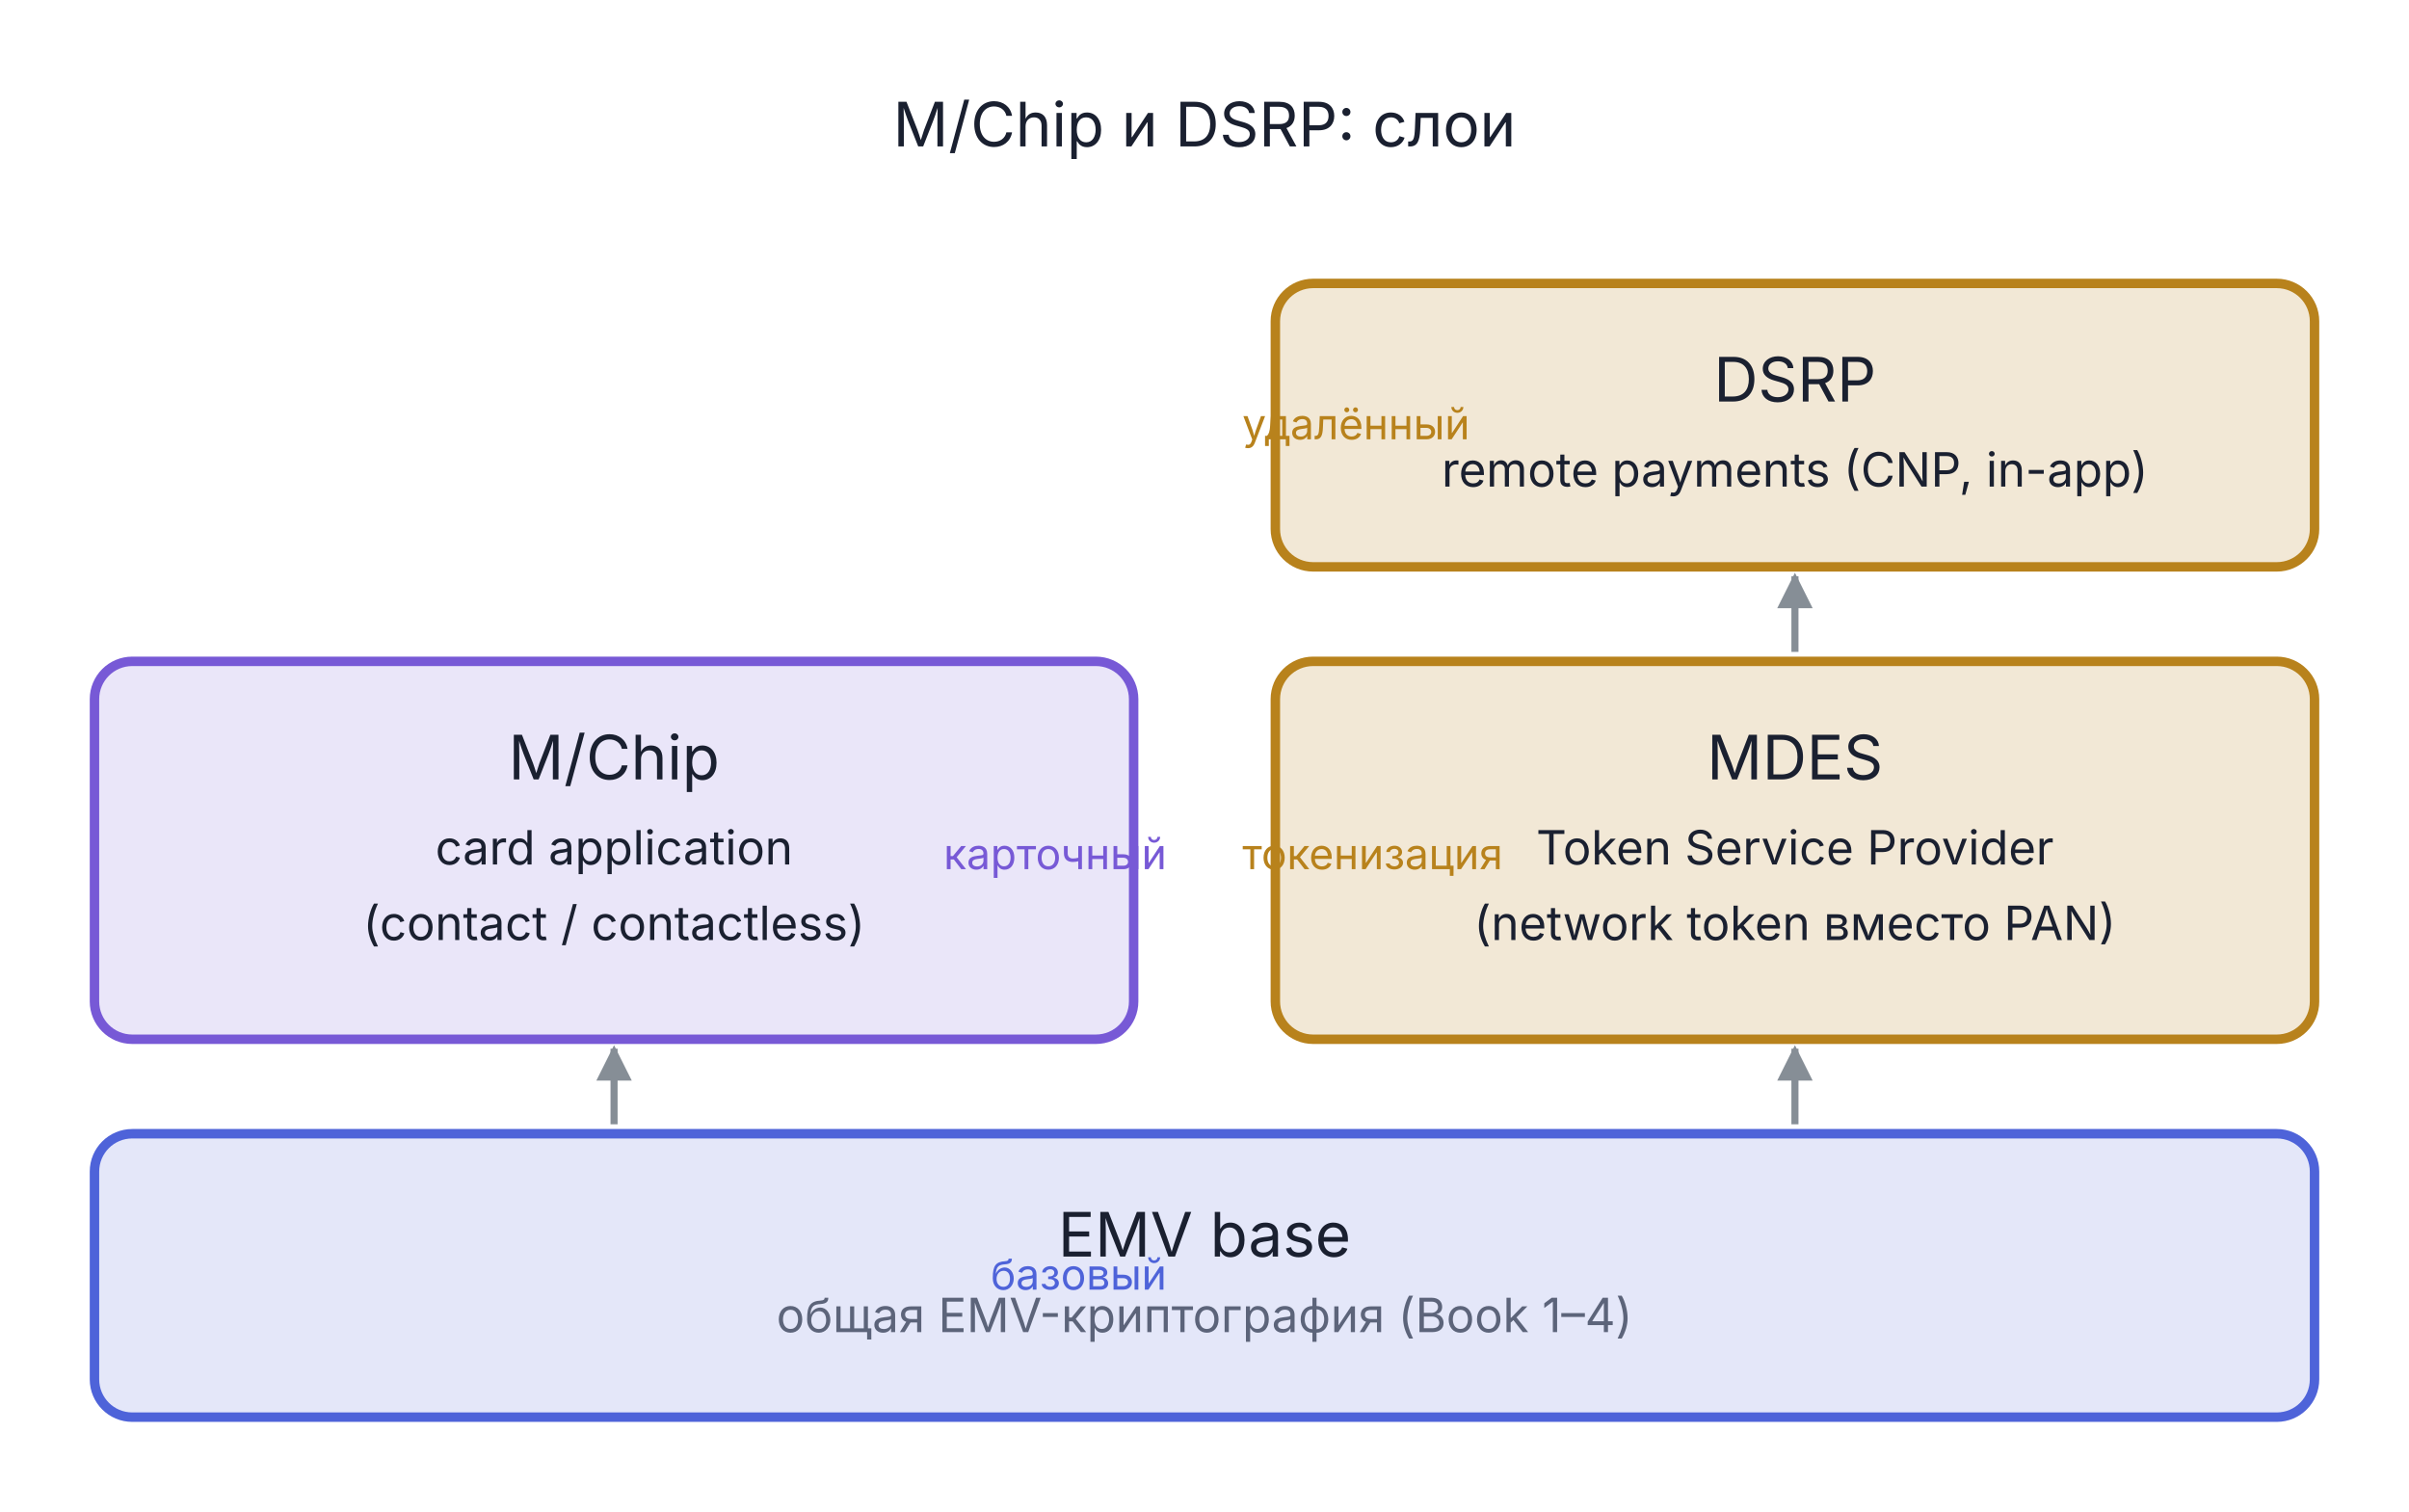
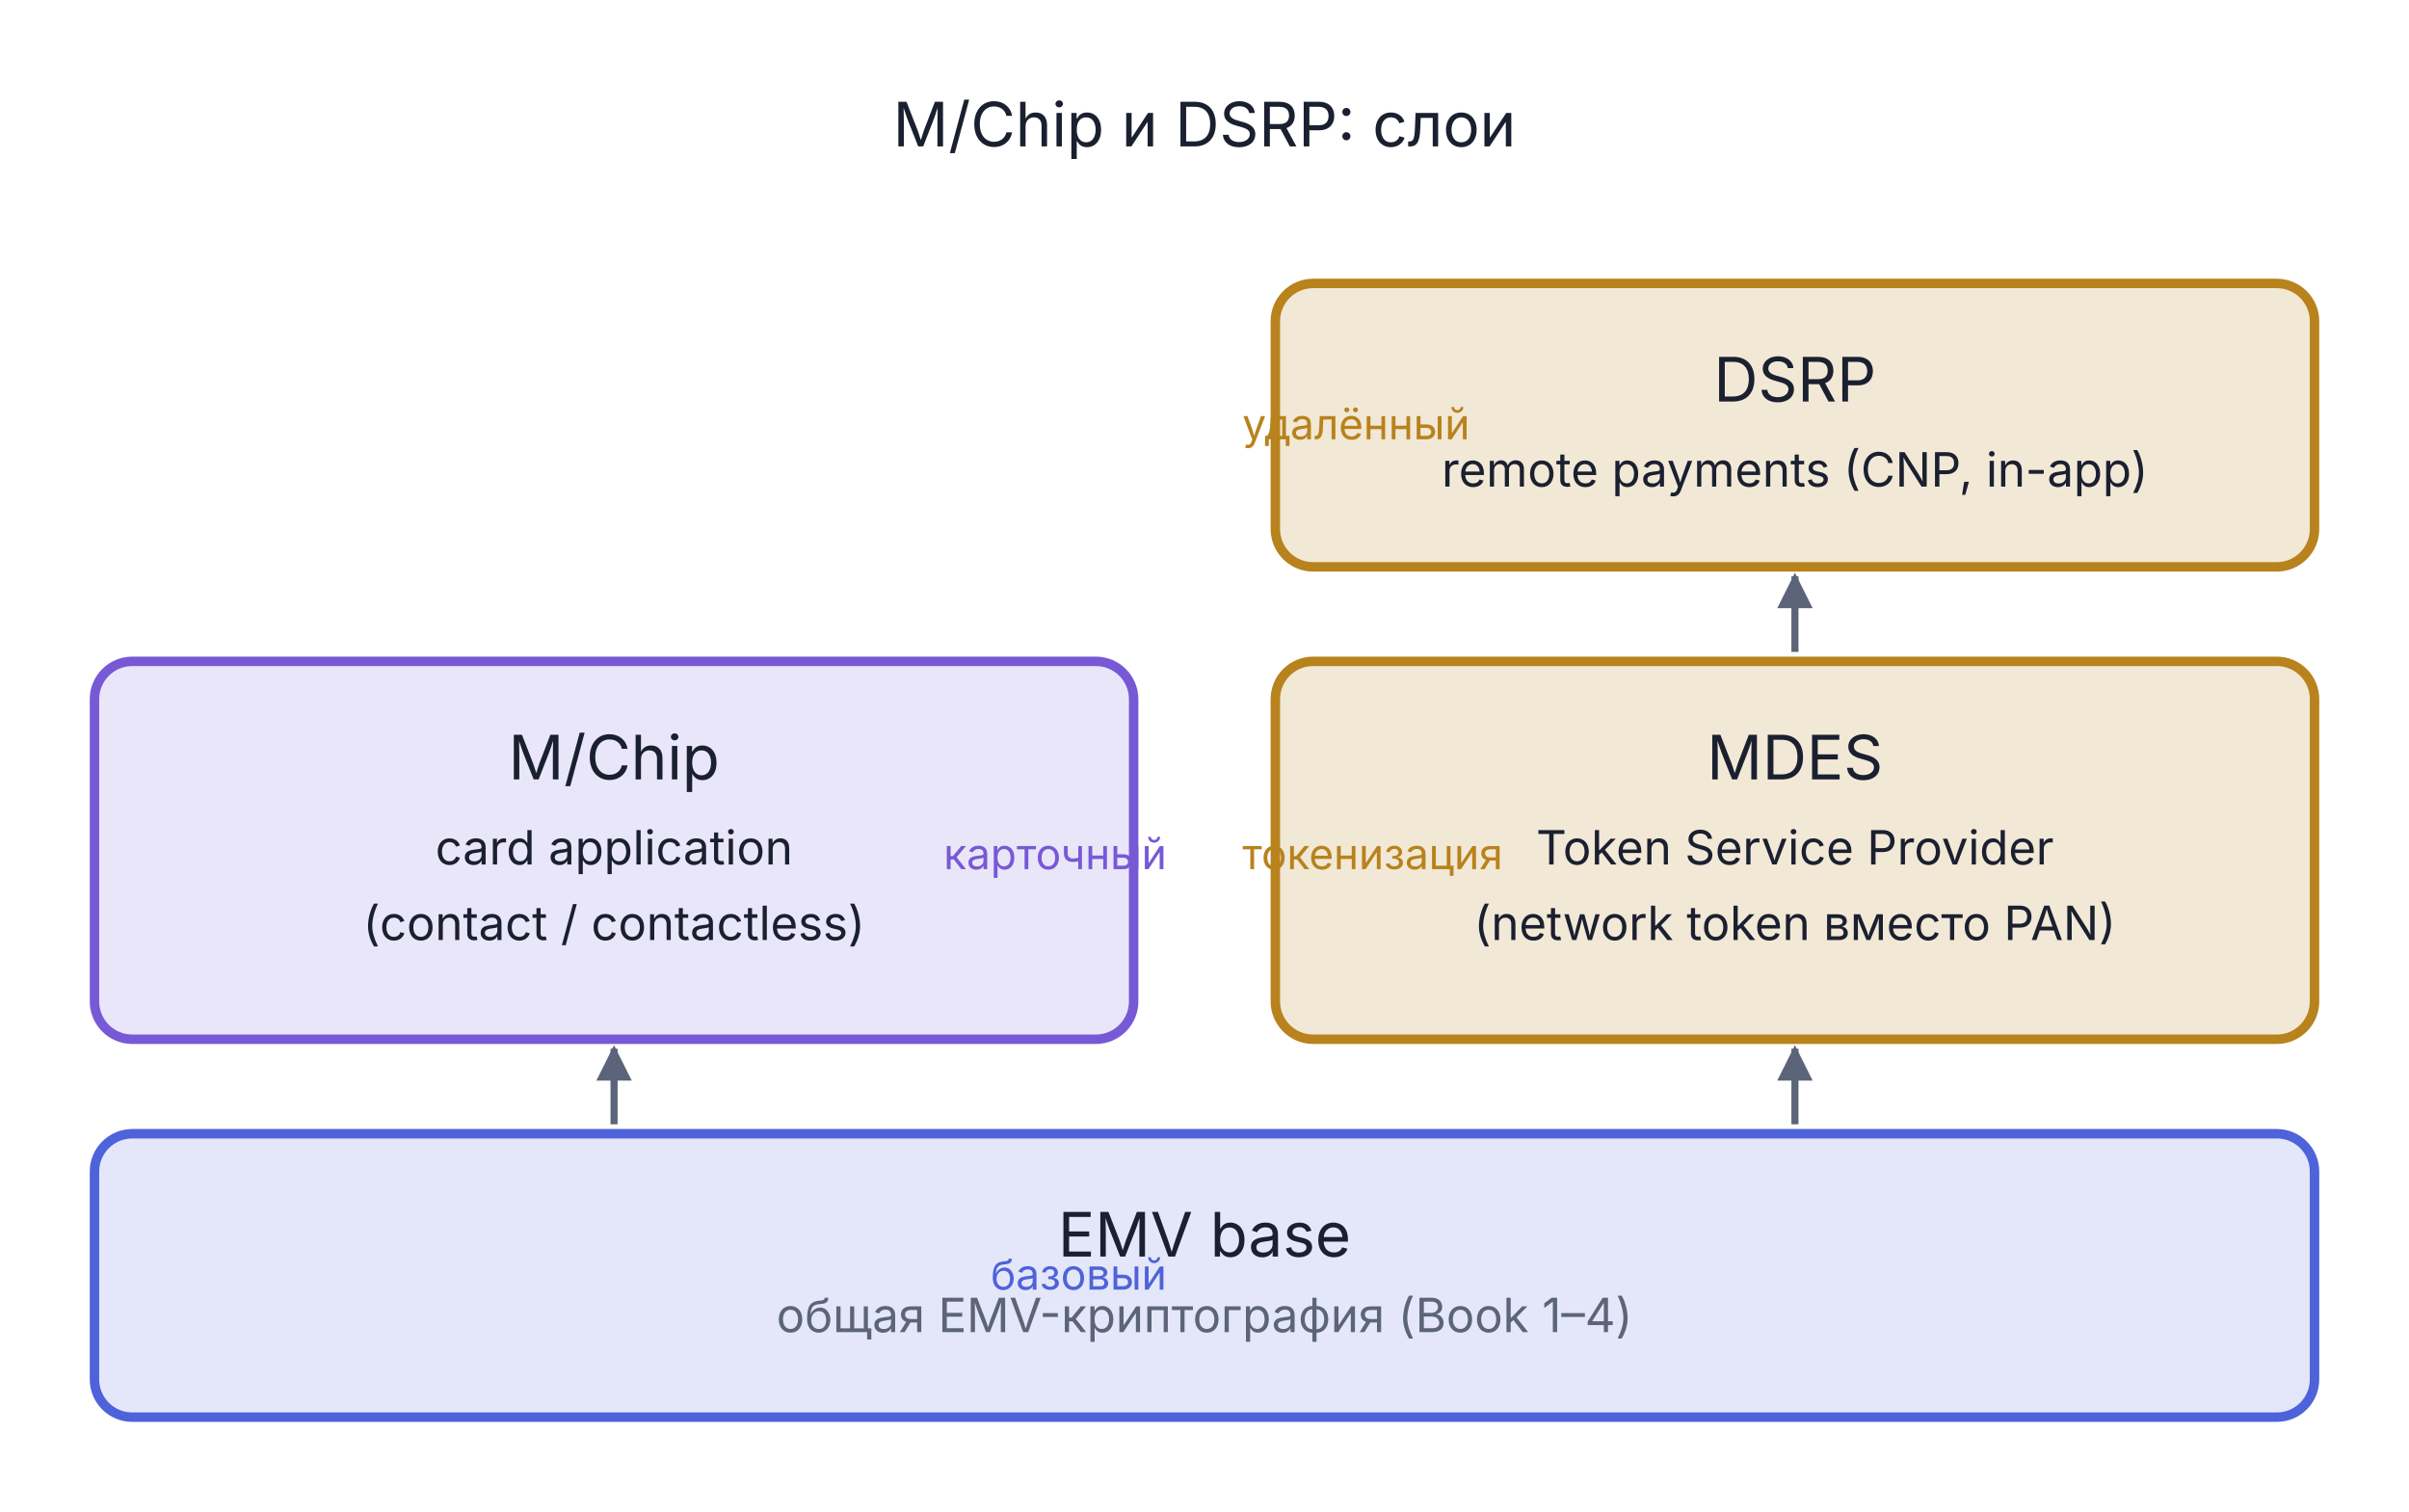
<svg xmlns="http://www.w3.org/2000/svg" viewBox="0 0 510 320" width="510" height="320">
  <defs>
-     <marker id="arr-868e96" viewBox="0 0 10 10" refX="9" refY="5" markerWidth="5" markerHeight="5" orient="auto">
-       <path d="M0,0 L10,5 L0,10 Z" fill="#868e96" />
+     <marker id="arr-Muted" viewBox="0 0 10 10" refX="9" refY="5" markerWidth="5" markerHeight="5" orient="auto">
+       <path d="M0,0 L10,5 L0,10 Z" fill="#5C647A" />
    </marker>
-     <marker id="arr-868e96-s" viewBox="0 0 10 10" refX="1" refY="5" markerWidth="5" markerHeight="5" orient="auto">
-       <path d="M10,0 L0,5 L10,10 Z" fill="#868e96" />
+     <marker id="arr-Muted-s" viewBox="0 0 10 10" refX="1" refY="5" markerWidth="5" markerHeight="5" orient="auto">
+       <path d="M10,0 L0,5 L10,10 Z" fill="#5C647A" />
    </marker>
  </defs>
  <text x="255.0" y="31.0" text-anchor="middle" font-family="Inter, -apple-system, BlinkMacSystemFont, 'Helvetica Neue', Arial, sans-serif" font-size="13" fill="#1A2030">M/Chip и DSRP: слои</text>
  <rect x="20.0" y="240.0" width="470" height="60" rx="8" fill="#4E63D9" fill-opacity="0.15" stroke="#4E63D9" stroke-width="2" />
  <text x="255.0" y="266.0" text-anchor="middle" font-family="Inter, -apple-system, BlinkMacSystemFont, 'Helvetica Neue', Arial, sans-serif" font-size="13" font-weight="normal" fill="#1A2030">EMV base</text>
  <text x="255.0" y="282.0" text-anchor="middle" font-family="Inter, -apple-system, BlinkMacSystemFont, 'Helvetica Neue', Arial, sans-serif" font-size="10" font-weight="normal" fill="#5C647A">общая EMV-криптография (Book 1–4)</text>
  <rect x="20.0" y="140.0" width="220" height="80" rx="8" fill="#7759D6" fill-opacity="0.15" stroke="#7759D6" stroke-width="2" />
  <text x="130.0" y="165.0" text-anchor="middle" font-family="Inter, -apple-system, BlinkMacSystemFont, 'Helvetica Neue', Arial, sans-serif" font-size="13" font-weight="normal" fill="#1A2030">M/Chip</text>
  <text x="130.0" y="183.0" text-anchor="middle" font-family="Inter, -apple-system, BlinkMacSystemFont, 'Helvetica Neue', Arial, sans-serif" font-size="10" font-weight="normal" fill="#1A2030">card application</text>
  <text x="130.0" y="199.0" text-anchor="middle" font-family="Inter, -apple-system, BlinkMacSystemFont, 'Helvetica Neue', Arial, sans-serif" font-size="10" font-weight="normal" fill="#1A2030">(contact / contactless)</text>
  <rect x="270.0" y="140.0" width="220" height="80" rx="8" fill="#B8821C" fill-opacity="0.18" stroke="#B8821C" stroke-width="2" />
  <text x="380.0" y="165.0" text-anchor="middle" font-family="Inter, -apple-system, BlinkMacSystemFont, 'Helvetica Neue', Arial, sans-serif" font-size="13" font-weight="normal" fill="#1A2030">MDES</text>
  <text x="380.0" y="183.0" text-anchor="middle" font-family="Inter, -apple-system, BlinkMacSystemFont, 'Helvetica Neue', Arial, sans-serif" font-size="10" font-weight="normal" fill="#1A2030">Token Service Provider</text>
  <text x="380.0" y="199.0" text-anchor="middle" font-family="Inter, -apple-system, BlinkMacSystemFont, 'Helvetica Neue', Arial, sans-serif" font-size="10" font-weight="normal" fill="#1A2030">(network token вместо PAN)</text>
  <rect x="270.0" y="60.0" width="220" height="60" rx="8" fill="#B8821C" fill-opacity="0.18" stroke="#B8821C" stroke-width="2" />
  <text x="380.0" y="85.0" text-anchor="middle" font-family="Inter, -apple-system, BlinkMacSystemFont, 'Helvetica Neue', Arial, sans-serif" font-size="13" font-weight="normal" fill="#1A2030">DSRP</text>
  <text x="380.0" y="103.0" text-anchor="middle" font-family="Inter, -apple-system, BlinkMacSystemFont, 'Helvetica Neue', Arial, sans-serif" font-size="10" font-weight="normal" fill="#1A2030">remote payments (CNP, in-app)</text>
-   <line x1="130.0" y1="238.0" x2="130.0" y2="222.0" stroke="#868e96" stroke-width="1.5" marker-end="url(#arr-868e96)" />
-   <line x1="380.0" y1="238.0" x2="380.0" y2="222.0" stroke="#868e96" stroke-width="1.5" marker-end="url(#arr-868e96)" />
-   <line x1="380.0" y1="138.0" x2="380.0" y2="122.0" stroke="#868e96" stroke-width="1.5" marker-end="url(#arr-868e96)" />
+   <line x1="130.0" y1="238.0" x2="130.0" y2="222.0" stroke="#5C647A" stroke-width="1.5" marker-end="url(#arr-Muted)" />
+   <line x1="380.0" y1="238.0" x2="380.0" y2="222.0" stroke="#5C647A" stroke-width="1.5" marker-end="url(#arr-Muted)" />
+   <line x1="380.0" y1="138.0" x2="380.0" y2="122.0" stroke="#5C647A" stroke-width="1.5" marker-end="url(#arr-Muted)" />
  <text x="247.0" y="184.0" text-anchor="end" font-family="Inter, -apple-system, BlinkMacSystemFont, 'Helvetica Neue', Arial, sans-serif" font-size="9" fill="#7759D6">карточный</text>
  <text x="263.0" y="184.0" text-anchor="start" font-family="Inter, -apple-system, BlinkMacSystemFont, 'Helvetica Neue', Arial, sans-serif" font-size="9" fill="#B8821C">токенизация</text>
  <text x="263.0" y="93.0" text-anchor="start" font-family="Inter, -apple-system, BlinkMacSystemFont, 'Helvetica Neue', Arial, sans-serif" font-size="9" fill="#B8821C">удалённый</text>
  <text x="247.0" y="273.0" text-anchor="end" font-family="Inter, -apple-system, BlinkMacSystemFont, 'Helvetica Neue', Arial, sans-serif" font-size="9" fill="#4E63D9">базовый</text>
</svg>
